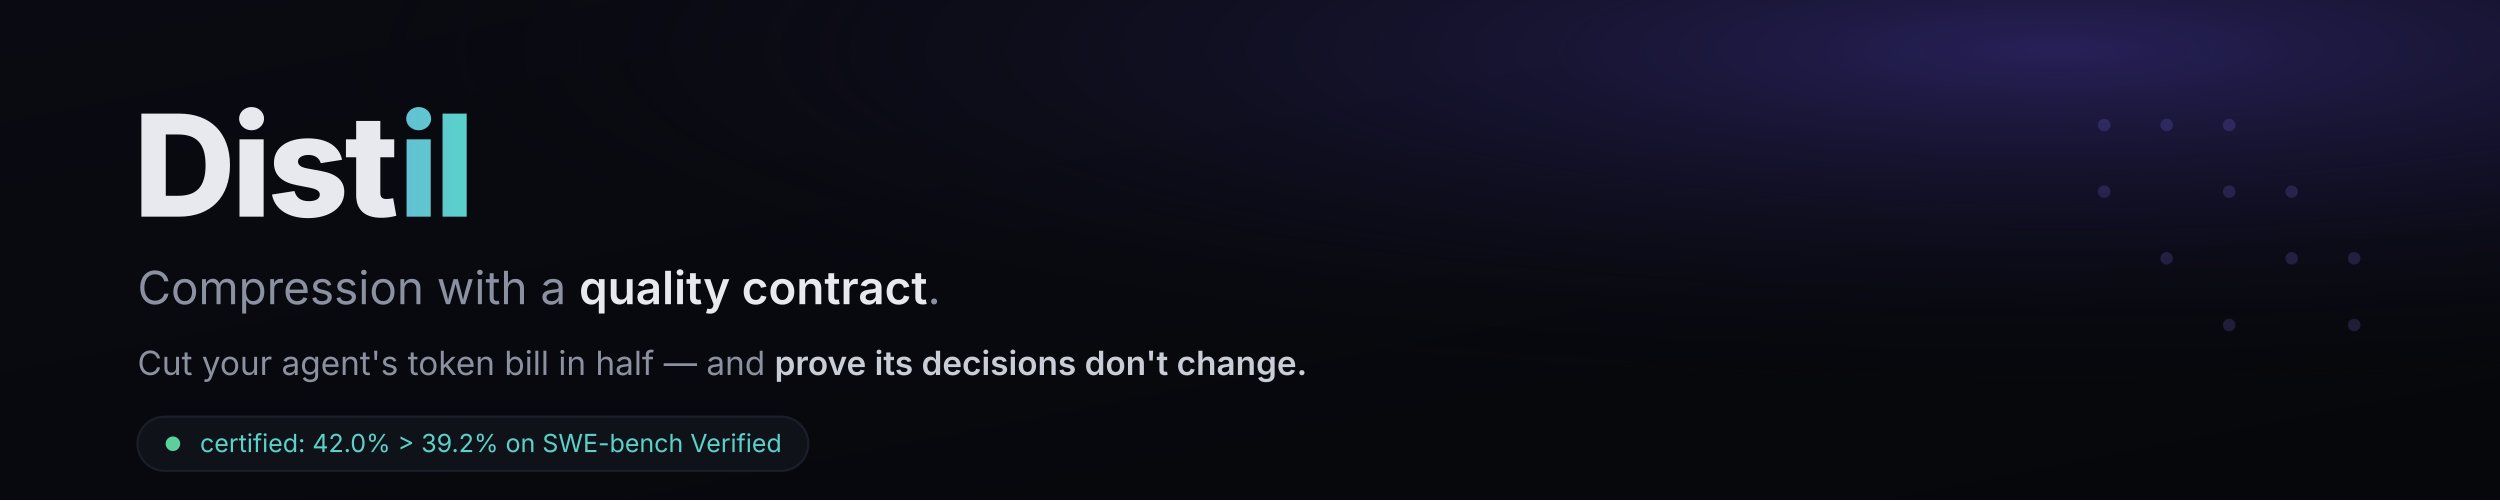
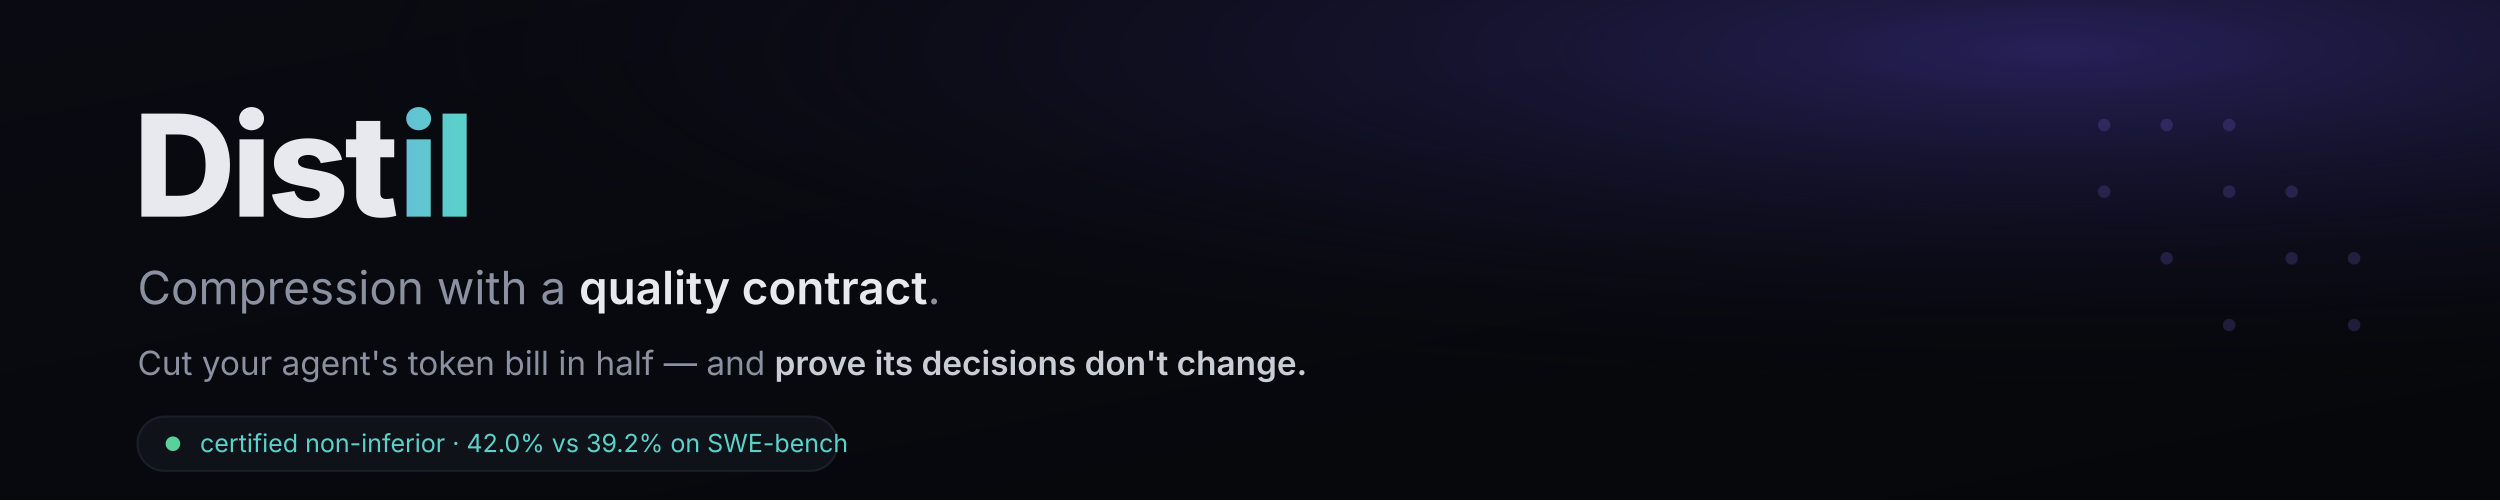
<svg xmlns="http://www.w3.org/2000/svg" width="1200" height="240" viewBox="0 0 1200 240" font-family="ui-sans-serif,Segoe UI,Inter,Roboto,sans-serif">
  <defs>
    <linearGradient id="bg" x1="0" y1="0" x2="1" y2="1">
      <stop offset="0" stop-color="#0a0b12" />
      <stop offset="1" stop-color="#06070a" />
    </linearGradient>
    <linearGradient id="g" x1="0" y1="0" x2="1" y2="0">
      <stop offset="0" stop-color="#8b7bff" />
      <stop offset="1" stop-color="#5ad1c9" />
    </linearGradient>
    <radialGradient id="glow" cx="0.82" cy="0.1" r="0.7">
      <stop offset="0" stop-color="#2a2360" stop-opacity="0.9" />
      <stop offset="1" stop-color="#06070a" stop-opacity="0" />
    </radialGradient>
  </defs>
  <rect width="1200" height="240" fill="url(#bg)" />
  <rect width="1200" height="240" fill="url(#glow)" />
  <g opacity="0.18" fill="#8b7bff">
    <circle cx="1010" cy="60" r="3" />
    <circle cx="1040" cy="60" r="3" />
    <circle cx="1070" cy="60" r="3" />
    <circle cx="1010" cy="92" r="3" />
    <circle cx="1070" cy="92" r="3" />
    <circle cx="1100" cy="92" r="3" />
    <circle cx="1040" cy="124" r="3" />
    <circle cx="1100" cy="124" r="3" />
    <circle cx="1130" cy="124" r="3" />
    <circle cx="1070" cy="156" r="3" />
    <circle cx="1130" cy="156" r="3" />
  </g>
  <text x="64" y="104" font-size="68" font-weight="800" letter-spacing="-2" fill="#e7e9ee">Dist<tspan fill="url(#g)">il</tspan>
  </text>
  <text x="66" y="146" font-size="22" fill="#8b91a1">Compression with a <tspan fill="#e7e9ee" font-weight="600">quality contract</tspan>.</text>
  <text x="66" y="180" font-size="16" fill="#8b91a1">Cut your agent's token bill in half — and <tspan fill="#c9cdd6" font-weight="600">prove its decisions don't change.</tspan>
  </text>
  <g transform="translate(66,200)">
-     <rect width="322" height="26" rx="13" fill="#0f1219" stroke="#1b1f2a" />
+     <rect width="336" height="26" rx="13" fill="#0f1219" stroke="#1b1f2a" />
    <circle cx="17" cy="13" r="3.5" fill="#5ad19a" />
-     <text x="30" y="17" font-size="12" fill="#5ad1c9">certified: 42.0% &gt; 39.2% on SWE-bench Verified</text>
+     <text x="30" y="17" font-size="12" fill="#5ad1c9">certified non-inferior · 42.0% vs 39.2% on SWE-bench</text>
  </g>
</svg>
